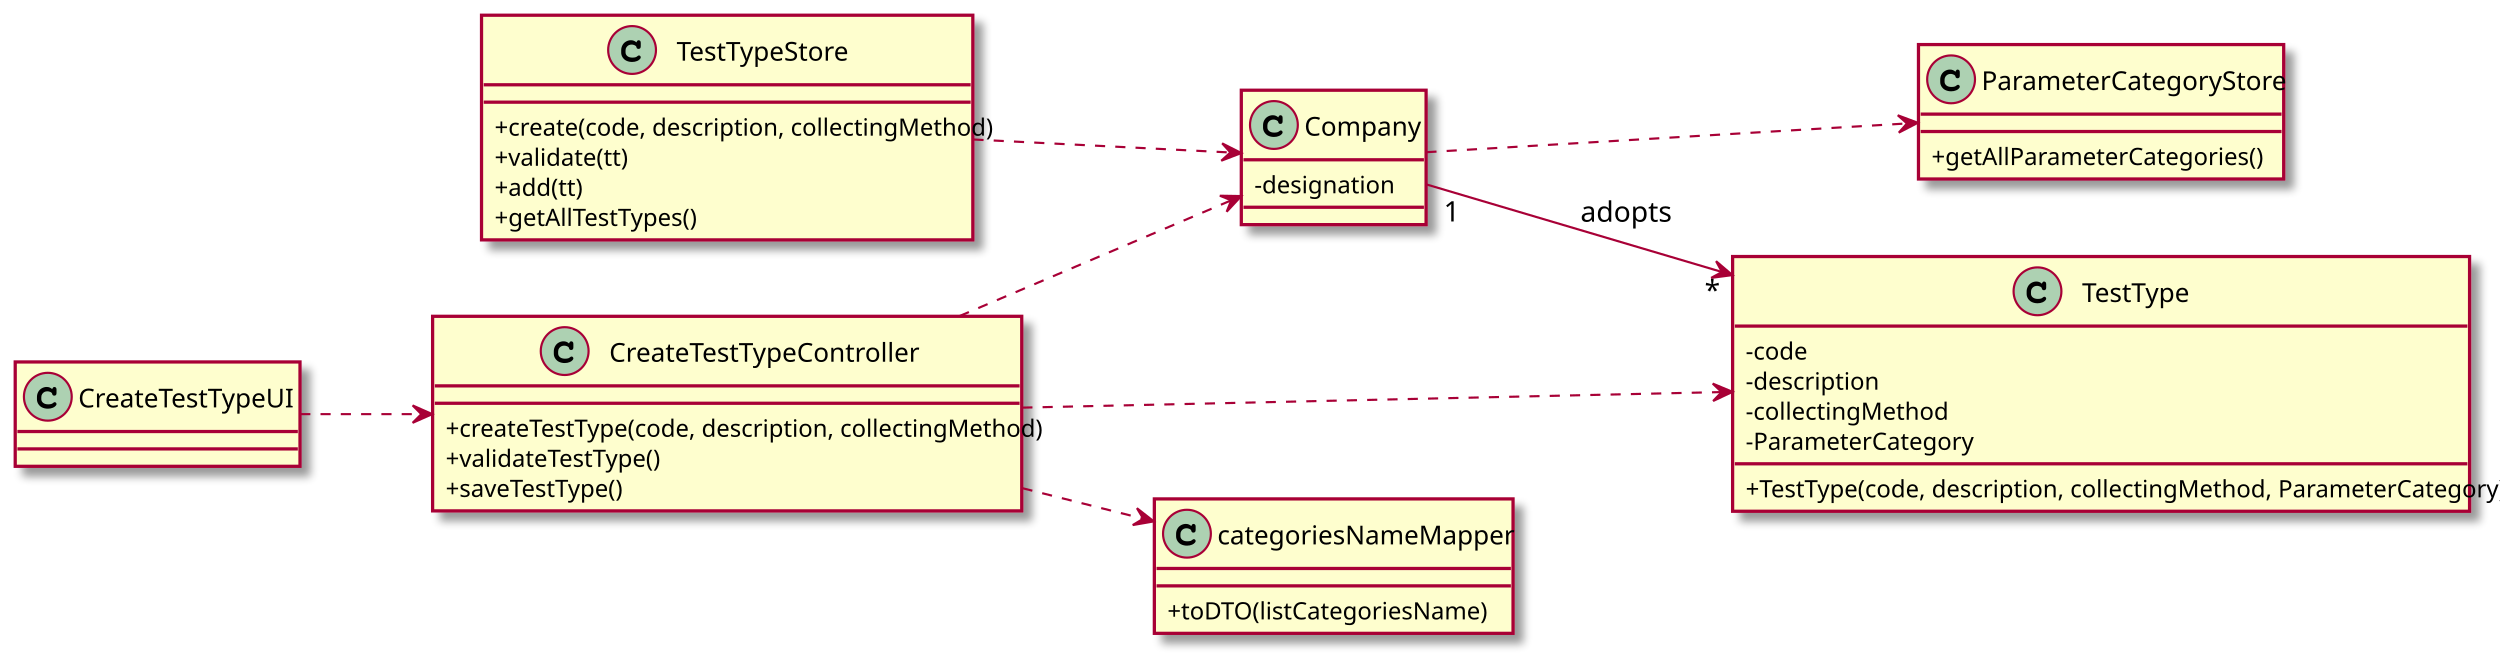
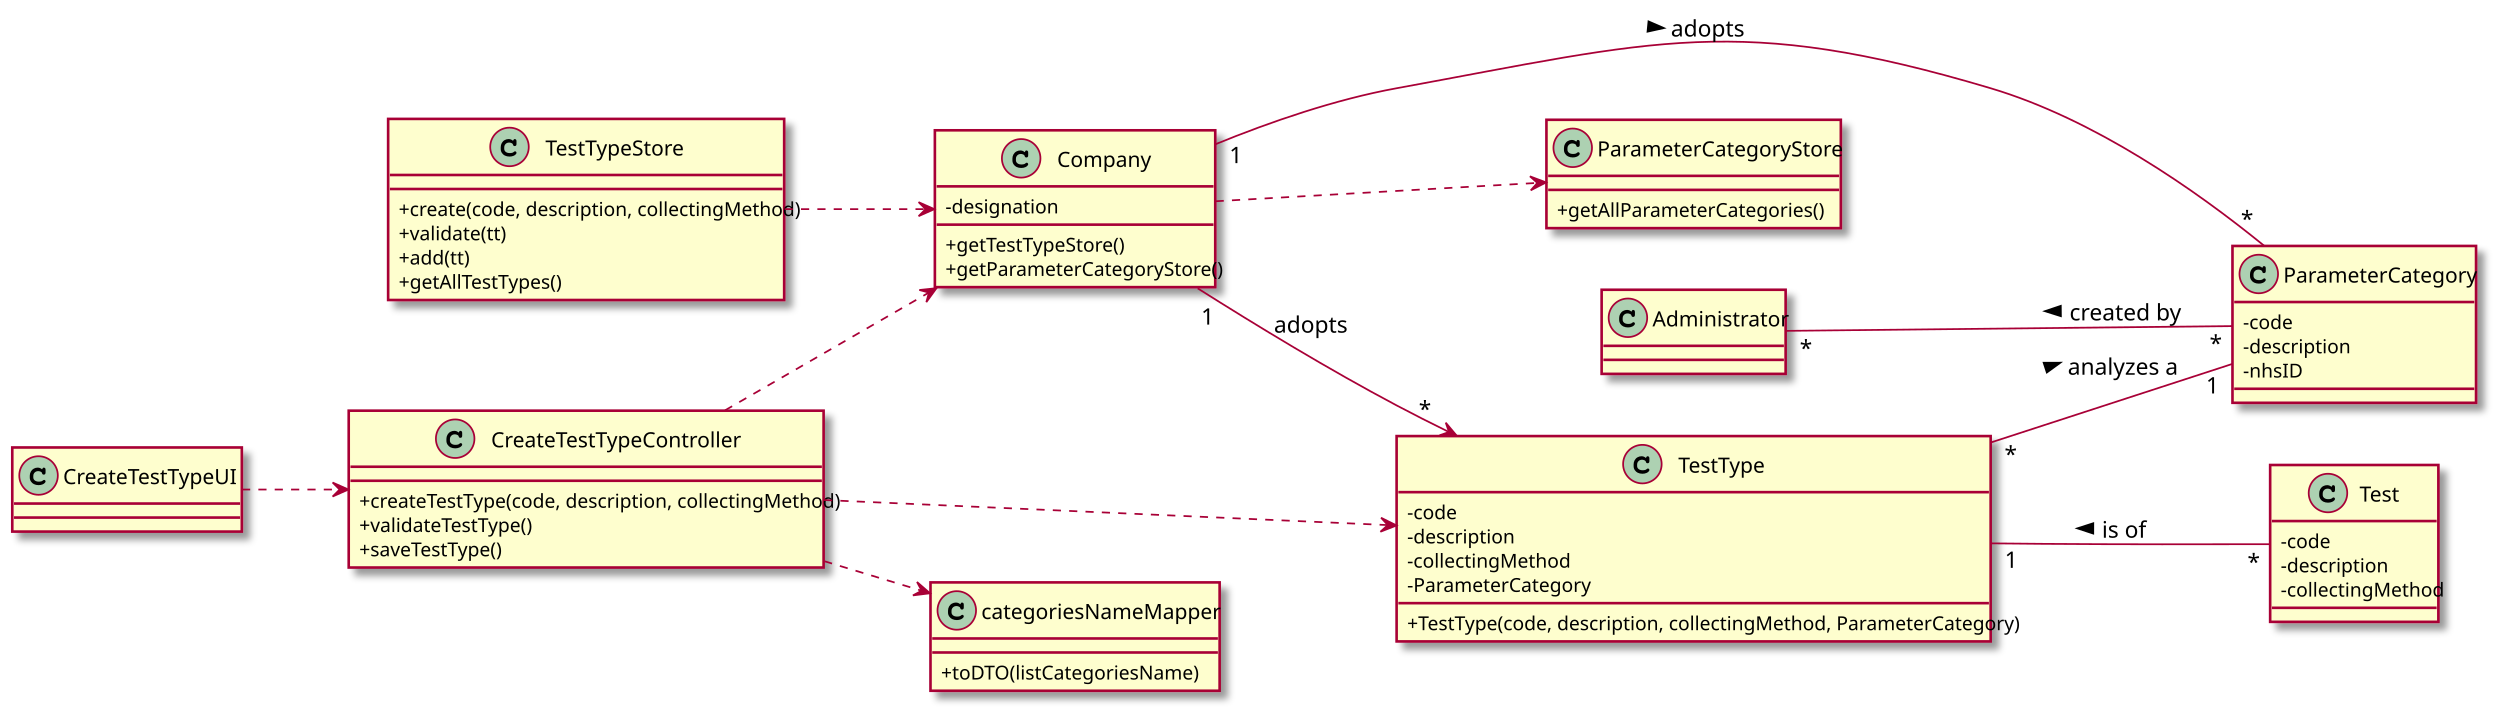
- <svg xmlns="http://www.w3.org/2000/svg" contentScriptType="application/ecmascript" contentStyleType="text/css" height="457.5px" preserveAspectRatio="none" style="width:1725px;height:457px;" version="1.1" viewBox="0 0 1725 457" width="1725px" zoomAndPan="magnify">
+ <svg xmlns="http://www.w3.org/2000/svg" contentScriptType="application/ecmascript" contentStyleType="text/css" height="612px" preserveAspectRatio="none" style="width:2140px;height:612px;" version="1.1" viewBox="0 0 2140 612" width="2140.5px" zoomAndPan="magnify">
  <defs>
-     <filter height="300%" id="f78qx5neanmmz" width="300%" x="-1" y="-1">
+     <filter height="300%" id="fejr4y3x5zgeb" width="300%" x="-1" y="-1">
      <feGaussianBlur result="blurOut" stdDeviation="3.0" />
      <feColorMatrix in="blurOut" result="blurOut2" type="matrix" values="0 0 0 0 0 0 0 0 0 0 0 0 0 0 0 0 0 0 .4 0" />
      <feOffset dx="6.0" dy="6.0" in="blurOut2" result="blurOut3" />
      <feBlend in="SourceGraphic" in2="blurOut3" mode="normal" />
    </filter>
  </defs>
  <g>
-     <rect codeLine="4" fill="#FEFECE" filter="url(#f78qx5neanmmz)" height="92.754" id="C" style="stroke:#A80036;stroke-width:2.25;" width="127.5" x="856.5" y="62.25" />
-     <ellipse cx="879" cy="86.25" fill="#ADD1B2" rx="16.5" ry="16.5" style="stroke:#A80036;stroke-width:1.5;" />
-     <path d="M882,81 Q882.305,80.25 882.656,79.875 Q883.008,79.5 883.406,79.5 Q884.109,79.5 884.555,79.922 Q885,80.344 885,81.328 L885,83.672 Q885,84.656 884.578,85.078 Q884.156,85.5 883.5,85.5 Q882.914,85.5 882.539,85.242 Q882.164,84.984 882,84.305 Q881.93,83.836 881.672,83.578 Q881.203,83.086 880.359,82.805 Q879.516,82.5 878.672,82.5 Q877.617,82.5 876.727,82.922 Q875.859,83.344 875.18,84.281 Q874.5,85.219 874.5,86.508 L874.5,87.891 Q874.5,89.438 875.766,90.469 Q877.031,91.5 879.281,91.5 Q880.617,91.5 881.555,91.195 Q882.094,91.031 882.703,90.492 Q883.102,90.188 883.312,90.094 Q883.523,90 883.781,90 Q884.273,90 884.625,90.398 Q885,90.773 885,91.312 Q885,91.828 884.484,92.438 Q883.734,93.328 882.539,93.82 Q880.969,94.5 879.047,94.5 Q876.797,94.5 874.992,93.609 Q873.539,92.906 872.508,91.383 Q871.5,89.859 871.5,88.055 L871.5,86.414 Q871.5,84.539 872.391,82.898 Q873.305,81.258 874.875,80.391 Q876.469,79.5 878.25,79.5 Q879.328,79.5 880.266,79.875 Q881.203,80.25 882,81 Z " fill="#000000" />
-     <text fill="#000000" font-family="sans-serif" font-size="18" lengthAdjust="spacing" textLength="79.5" x="900" y="93.615">Company</text>
-     <line style="stroke:#A80036;stroke-width:2.25;" x1="858" x2="982.5" y1="110.25" y2="110.25" />
-     <text fill="#000000" font-family="sans-serif" font-size="16.5" lengthAdjust="spacing" textLength="88.5" x="865.5" y="133.378">-designation</text>
-     <line style="stroke:#A80036;stroke-width:2.25;" x1="858" x2="982.5" y1="143.004" y2="143.004" />
-     <rect codeLine="8" fill="#FEFECE" filter="url(#f78qx5neanmmz)" height="92.754" id="cNM" style="stroke:#A80036;stroke-width:2.25;" width="247.5" x="796.5" y="344.25" />
-     <ellipse cx="819" cy="368.25" fill="#ADD1B2" rx="16.5" ry="16.5" style="stroke:#A80036;stroke-width:1.5;" />
-     <path d="M822,363 Q822.305,362.25 822.656,361.875 Q823.008,361.5 823.406,361.5 Q824.109,361.5 824.555,361.922 Q825,362.344 825,363.328 L825,365.672 Q825,366.656 824.578,367.078 Q824.156,367.5 823.5,367.5 Q822.914,367.5 822.539,367.242 Q822.164,366.984 822,366.305 Q821.93,365.836 821.672,365.578 Q821.203,365.086 820.359,364.805 Q819.516,364.5 818.672,364.5 Q817.617,364.5 816.727,364.922 Q815.859,365.344 815.18,366.281 Q814.5,367.219 814.5,368.508 L814.5,369.891 Q814.5,371.438 815.766,372.469 Q817.031,373.5 819.281,373.5 Q820.617,373.5 821.555,373.195 Q822.094,373.031 822.703,372.492 Q823.102,372.188 823.312,372.094 Q823.523,372 823.781,372 Q824.273,372 824.625,372.398 Q825,372.773 825,373.312 Q825,373.828 824.484,374.438 Q823.734,375.328 822.539,375.82 Q820.969,376.5 819.047,376.5 Q816.797,376.5 814.992,375.609 Q813.539,374.906 812.508,373.383 Q811.5,371.859 811.5,370.055 L811.5,368.414 Q811.5,366.539 812.391,364.898 Q813.305,363.258 814.875,362.391 Q816.469,361.5 818.25,361.5 Q819.328,361.5 820.266,361.875 Q821.203,362.25 822,363 Z " fill="#000000" />
-     <text fill="#000000" font-family="sans-serif" font-size="18" lengthAdjust="spacing" textLength="199.5" x="840" y="375.615">categoriesNameMapper</text>
-     <line style="stroke:#A80036;stroke-width:2.25;" x1="798" x2="1042.5" y1="392.25" y2="392.25" />
-     <line style="stroke:#A80036;stroke-width:2.25;" x1="798" x2="1042.5" y1="404.25" y2="404.25" />
-     <text fill="#000000" font-family="sans-serif" font-size="16.5" lengthAdjust="spacing" textLength="204" x="805.5" y="427.378">+toDTO(listCategoriesName)</text>
-     <rect codeLine="12" fill="#FEFECE" filter="url(#f78qx5neanmmz)" height="155.016" id="TTS" style="stroke:#A80036;stroke-width:2.25;" width="339" x="332.25" y="10.5" />
-     <ellipse cx="436.125" cy="34.5" fill="#ADD1B2" rx="16.5" ry="16.5" style="stroke:#A80036;stroke-width:1.5;" />
-     <path d="M439.125,29.25 Q439.43,28.5 439.781,28.125 Q440.133,27.75 440.531,27.75 Q441.234,27.75 441.68,28.172 Q442.125,28.594 442.125,29.578 L442.125,31.922 Q442.125,32.906 441.703,33.328 Q441.281,33.75 440.625,33.75 Q440.039,33.75 439.664,33.492 Q439.289,33.234 439.125,32.555 Q439.055,32.086 438.797,31.828 Q438.328,31.336 437.484,31.055 Q436.641,30.75 435.797,30.75 Q434.742,30.75 433.852,31.172 Q432.984,31.594 432.305,32.531 Q431.625,33.469 431.625,34.758 L431.625,36.141 Q431.625,37.688 432.891,38.719 Q434.156,39.75 436.406,39.75 Q437.742,39.75 438.68,39.445 Q439.219,39.281 439.828,38.742 Q440.227,38.438 440.438,38.344 Q440.648,38.25 440.906,38.25 Q441.398,38.25 441.75,38.648 Q442.125,39.023 442.125,39.562 Q442.125,40.078 441.609,40.688 Q440.859,41.578 439.664,42.07 Q438.094,42.75 436.172,42.75 Q433.922,42.75 432.117,41.859 Q430.664,41.156 429.633,39.633 Q428.625,38.109 428.625,36.305 L428.625,34.664 Q428.625,32.789 429.516,31.148 Q430.43,29.508 432,28.641 Q433.594,27.75 435.375,27.75 Q436.453,27.75 437.391,28.125 Q438.328,28.5 439.125,29.25 Z " fill="#000000" />
-     <text fill="#000000" font-family="sans-serif" font-size="18" lengthAdjust="spacing" textLength="118.5" x="466.875" y="41.865">TestTypeStore</text>
-     <line style="stroke:#A80036;stroke-width:2.25;" x1="333.75" x2="669.75" y1="58.5" y2="58.5" />
-     <line style="stroke:#A80036;stroke-width:2.25;" x1="333.75" x2="669.75" y1="70.5" y2="70.5" />
-     <text fill="#000000" font-family="sans-serif" font-size="16.5" lengthAdjust="spacing" textLength="321" x="341.25" y="93.628">+create(code, description, collectingMethod)</text>
-     <text fill="#000000" font-family="sans-serif" font-size="16.5" lengthAdjust="spacing" textLength="85.5" x="341.25" y="114.382">+validate(tt)</text>
-     <text fill="#000000" font-family="sans-serif" font-size="16.5" lengthAdjust="spacing" textLength="57" x="341.25" y="135.136">+add(tt)</text>
-     <text fill="#000000" font-family="sans-serif" font-size="16.5" lengthAdjust="spacing" textLength="138" x="341.25" y="155.89">+getAllTestTypes()</text>
-     <rect codeLine="19" fill="#FEFECE" filter="url(#f78qx5neanmmz)" height="92.754" id="PCS" style="stroke:#A80036;stroke-width:2.25;" width="252" x="1323.75" y="30.75" />
-     <ellipse cx="1346.25" cy="54.75" fill="#ADD1B2" rx="16.5" ry="16.5" style="stroke:#A80036;stroke-width:1.5;" />
-     <path d="M1349.25,49.5 Q1349.555,48.75 1349.906,48.375 Q1350.258,48 1350.656,48 Q1351.359,48 1351.805,48.422 Q1352.25,48.844 1352.25,49.828 L1352.25,52.172 Q1352.25,53.156 1351.828,53.578 Q1351.406,54 1350.75,54 Q1350.164,54 1349.789,53.742 Q1349.414,53.484 1349.25,52.805 Q1349.18,52.336 1348.922,52.078 Q1348.453,51.586 1347.609,51.305 Q1346.766,51 1345.922,51 Q1344.867,51 1343.977,51.422 Q1343.109,51.844 1342.43,52.781 Q1341.75,53.719 1341.75,55.008 L1341.75,56.391 Q1341.75,57.938 1343.016,58.969 Q1344.281,60 1346.531,60 Q1347.867,60 1348.805,59.695 Q1349.344,59.531 1349.953,58.992 Q1350.352,58.688 1350.562,58.594 Q1350.773,58.5 1351.031,58.5 Q1351.523,58.5 1351.875,58.898 Q1352.25,59.273 1352.25,59.812 Q1352.25,60.328 1351.734,60.938 Q1350.984,61.828 1349.789,62.32 Q1348.219,63 1346.297,63 Q1344.047,63 1342.242,62.109 Q1340.789,61.406 1339.758,59.883 Q1338.75,58.359 1338.75,56.555 L1338.75,54.914 Q1338.75,53.039 1339.641,51.398 Q1340.555,49.758 1342.125,48.891 Q1343.719,48 1345.5,48 Q1346.578,48 1347.516,48.375 Q1348.453,48.75 1349.25,49.5 Z " fill="#000000" />
-     <text fill="#000000" font-family="sans-serif" font-size="18" lengthAdjust="spacing" textLength="204" x="1367.25" y="62.115">ParameterCategoryStore</text>
-     <line style="stroke:#A80036;stroke-width:2.25;" x1="1325.25" x2="1574.25" y1="78.75" y2="78.75" />
-     <line style="stroke:#A80036;stroke-width:2.25;" x1="1325.25" x2="1574.25" y1="90.75" y2="90.75" />
-     <text fill="#000000" font-family="sans-serif" font-size="16.5" lengthAdjust="spacing" textLength="213" x="1332.75" y="113.878">+getAllParameterCategories()</text>
-     <rect codeLine="38" fill="#FEFECE" filter="url(#f78qx5neanmmz)" height="175.769" id="TT" style="stroke:#A80036;stroke-width:2.25;" width="508.5" x="1195.5" y="177" />
-     <ellipse cx="1405.875" cy="201" fill="#ADD1B2" rx="16.5" ry="16.5" style="stroke:#A80036;stroke-width:1.5;" />
-     <path d="M1408.875,195.75 Q1409.18,195 1409.531,194.625 Q1409.883,194.25 1410.281,194.25 Q1410.984,194.25 1411.43,194.672 Q1411.875,195.094 1411.875,196.078 L1411.875,198.422 Q1411.875,199.406 1411.453,199.828 Q1411.031,200.25 1410.375,200.25 Q1409.789,200.25 1409.414,199.992 Q1409.039,199.734 1408.875,199.055 Q1408.805,198.586 1408.547,198.328 Q1408.078,197.836 1407.234,197.555 Q1406.391,197.25 1405.547,197.25 Q1404.492,197.25 1403.602,197.672 Q1402.734,198.094 1402.055,199.031 Q1401.375,199.969 1401.375,201.258 L1401.375,202.641 Q1401.375,204.188 1402.641,205.219 Q1403.906,206.25 1406.156,206.25 Q1407.492,206.25 1408.43,205.945 Q1408.969,205.781 1409.578,205.242 Q1409.977,204.938 1410.188,204.844 Q1410.398,204.75 1410.656,204.75 Q1411.148,204.75 1411.5,205.148 Q1411.875,205.523 1411.875,206.062 Q1411.875,206.578 1411.359,207.188 Q1410.609,208.078 1409.414,208.57 Q1407.844,209.25 1405.922,209.25 Q1403.672,209.25 1401.867,208.359 Q1400.414,207.656 1399.383,206.133 Q1398.375,204.609 1398.375,202.805 L1398.375,201.164 Q1398.375,199.289 1399.266,197.648 Q1400.18,196.008 1401.75,195.141 Q1403.344,194.25 1405.125,194.25 Q1406.203,194.25 1407.141,194.625 Q1408.078,195 1408.875,195.75 Z " fill="#000000" />
-     <text fill="#000000" font-family="sans-serif" font-size="18" lengthAdjust="spacing" textLength="75" x="1436.625" y="208.365">TestType</text>
-     <line style="stroke:#A80036;stroke-width:2.25;" x1="1197" x2="1702.5" y1="225" y2="225" />
-     <text fill="#000000" font-family="sans-serif" font-size="16.5" lengthAdjust="spacing" textLength="42" x="1204.5" y="248.128">-code</text>
-     <text fill="#000000" font-family="sans-serif" font-size="16.5" lengthAdjust="spacing" textLength="85.5" x="1204.5" y="268.882">-description</text>
-     <text fill="#000000" font-family="sans-serif" font-size="16.5" lengthAdjust="spacing" textLength="126" x="1204.5" y="289.636">-collectingMethod</text>
-     <text fill="#000000" font-family="sans-serif" font-size="16.5" lengthAdjust="spacing" textLength="145.5" x="1204.5" y="310.39">-ParameterCategory</text>
-     <line style="stroke:#A80036;stroke-width:2.25;" x1="1197" x2="1702.5" y1="320.016" y2="320.016" />
-     <text fill="#000000" font-family="sans-serif" font-size="16.5" lengthAdjust="spacing" textLength="490.5" x="1204.5" y="343.144">+TestType(code, description, collectingMethod, ParameterCategory)</text>
-     <rect codeLine="39" fill="#FEFECE" filter="url(#f78qx5neanmmz)" height="134.262" id="CTTC" style="stroke:#A80036;stroke-width:2.25;" width="406.5" x="298.5" y="218.25" />
-     <ellipse cx="389.625" cy="242.25" fill="#ADD1B2" rx="16.5" ry="16.5" style="stroke:#A80036;stroke-width:1.5;" />
-     <path d="M392.625,237 Q392.93,236.25 393.281,235.875 Q393.633,235.5 394.031,235.5 Q394.734,235.5 395.18,235.922 Q395.625,236.344 395.625,237.328 L395.625,239.672 Q395.625,240.656 395.203,241.078 Q394.781,241.5 394.125,241.5 Q393.539,241.5 393.164,241.242 Q392.789,240.984 392.625,240.305 Q392.555,239.836 392.297,239.578 Q391.828,239.086 390.984,238.805 Q390.141,238.5 389.297,238.5 Q388.242,238.5 387.352,238.922 Q386.484,239.344 385.805,240.281 Q385.125,241.219 385.125,242.508 L385.125,243.891 Q385.125,245.438 386.391,246.469 Q387.656,247.5 389.906,247.5 Q391.242,247.5 392.18,247.195 Q392.719,247.031 393.328,246.492 Q393.727,246.188 393.938,246.094 Q394.148,246 394.406,246 Q394.898,246 395.25,246.398 Q395.625,246.773 395.625,247.312 Q395.625,247.828 395.109,248.438 Q394.359,249.328 393.164,249.82 Q391.594,250.5 389.672,250.5 Q387.422,250.5 385.617,249.609 Q384.164,248.906 383.133,247.383 Q382.125,245.859 382.125,244.055 L382.125,242.414 Q382.125,240.539 383.016,238.898 Q383.93,237.258 385.5,236.391 Q387.094,235.5 388.875,235.5 Q389.953,235.5 390.891,235.875 Q391.828,236.25 392.625,237 Z " fill="#000000" />
-     <text fill="#000000" font-family="sans-serif" font-size="18" lengthAdjust="spacing" textLength="211.5" x="420.375" y="249.615">CreateTestTypeController</text>
-     <line style="stroke:#A80036;stroke-width:2.25;" x1="300" x2="703.5" y1="266.25" y2="266.25" />
-     <line style="stroke:#A80036;stroke-width:2.25;" x1="300" x2="703.5" y1="278.25" y2="278.25" />
-     <text fill="#000000" font-family="sans-serif" font-size="16.5" lengthAdjust="spacing" textLength="388.5" x="307.5" y="301.378">+createTestType(code, description, collectingMethod)</text>
-     <text fill="#000000" font-family="sans-serif" font-size="16.5" lengthAdjust="spacing" textLength="144" x="307.5" y="322.132">+validateTestType()</text>
-     <text fill="#000000" font-family="sans-serif" font-size="16.5" lengthAdjust="spacing" textLength="124.5" x="307.5" y="342.886">+saveTestType()</text>
-     <rect codeLine="37" fill="#FEFECE" filter="url(#f78qx5neanmmz)" height="72" id="CTTUI" style="stroke:#A80036;stroke-width:2.25;" width="196.5" x="10.5" y="249.75" />
-     <ellipse cx="33" cy="273.75" fill="#ADD1B2" rx="16.5" ry="16.5" style="stroke:#A80036;stroke-width:1.5;" />
-     <path d="M36,268.5 Q36.305,267.75 36.656,267.375 Q37.008,267 37.406,267 Q38.109,267 38.555,267.422 Q39,267.844 39,268.828 L39,271.172 Q39,272.156 38.578,272.578 Q38.156,273 37.5,273 Q36.914,273 36.539,272.742 Q36.164,272.484 36,271.805 Q35.93,271.336 35.672,271.078 Q35.203,270.586 34.359,270.305 Q33.516,270 32.672,270 Q31.617,270 30.727,270.422 Q29.859,270.844 29.18,271.781 Q28.5,272.719 28.5,274.008 L28.5,275.391 Q28.5,276.938 29.766,277.969 Q31.031,279 33.281,279 Q34.617,279 35.555,278.695 Q36.094,278.531 36.703,277.992 Q37.102,277.688 37.312,277.594 Q37.523,277.5 37.781,277.5 Q38.273,277.5 38.625,277.898 Q39,278.273 39,278.812 Q39,279.328 38.484,279.938 Q37.734,280.828 36.539,281.32 Q34.969,282 33.047,282 Q30.797,282 28.992,281.109 Q27.539,280.406 26.508,278.883 Q25.5,277.359 25.5,275.555 L25.5,273.914 Q25.5,272.039 26.391,270.398 Q27.305,268.758 28.875,267.891 Q30.469,267 32.25,267 Q33.328,267 34.266,267.375 Q35.203,267.75 36,268.5 Z " fill="#000000" />
-     <text fill="#000000" font-family="sans-serif" font-size="18" lengthAdjust="spacing" textLength="148.5" x="54" y="281.115">CreateTestTypeUI</text>
-     <line style="stroke:#A80036;stroke-width:2.25;" x1="12" x2="205.5" y1="297.75" y2="297.75" />
-     <line style="stroke:#A80036;stroke-width:2.25;" x1="12" x2="205.5" y1="309.75" y2="309.75" />
-     <path codeLine="41" d="M207.15,285.75 C232.62,285.75 261.105,285.75 290.04,285.75 " fill="none" id="CTTUI-to-CTTC" style="stroke:#A80036;stroke-width:1.5;stroke-dasharray:7.0,7.0;" />
-     <polygon fill="#A80036" points="298.215,285.75,284.715,279.75,290.715,285.75,284.715,291.75,298.215,285.75" style="stroke:#A80036;stroke-width:1.5;" />
-     <path codeLine="43" d="M984.21,105.015 C1065.48,100.155 1209.6,91.53 1315.725,85.185 " fill="none" id="C-to-PCS" style="stroke:#A80036;stroke-width:1.5;stroke-dasharray:7.0,7.0;" />
-     <polygon fill="#A80036" points="1323.3,84.72,1309.464,79.542,1315.813,85.171,1310.185,91.52,1323.3,84.72" style="stroke:#A80036;stroke-width:1.5;" />
-     <path codeLine="45" d="M671.655,96.255 C733.575,99.39 800.34,102.765 848.835,105.21 " fill="none" id="TTS-to-C" style="stroke:#A80036;stroke-width:1.5;stroke-dasharray:7.0,7.0;" />
-     <polygon fill="#A80036" points="856.47,105.6,843.296,98.915,848.98,105.215,842.68,110.899,856.47,105.6" style="stroke:#A80036;stroke-width:1.5;" />
-     <path codeLine="47" d="M705.39,281.265 C846.3,278.13 1035.525,273.915 1187.73,270.54 " fill="none" id="CTTC-to-TT" style="stroke:#A80036;stroke-width:1.5;stroke-dasharray:7.0,7.0;" />
-     <polygon fill="#A80036" points="1195.41,270.375,1181.776,264.685,1187.912,270.546,1182.051,276.682,1195.41,270.375" style="stroke:#A80036;stroke-width:1.5;" />
-     <path codeLine="48" d="M662.115,218.07 C726.75,190.545 798.075,160.155 849.09,138.42 " fill="none" id="CTTC-to-C" style="stroke:#A80036;stroke-width:1.5;stroke-dasharray:7.0,7.0;" />
-     <polygon fill="#A80036" points="856.47,135.285,841.699,135.049,849.569,138.221,846.397,146.091,856.47,135.285" style="stroke:#A80036;stroke-width:1.5;" />
-     <path codeLine="49" d="M705.525,336.87 C733.815,344.01 762.255,351.195 788.715,357.885 " fill="none" id="CTTC-to-cNM" style="stroke:#A80036;stroke-width:1.5;stroke-dasharray:7.0,7.0;" />
-     <polygon fill="#A80036" points="796.125,359.76,784.49,350.657,788.85,357.936,781.571,362.296,796.125,359.76" style="stroke:#A80036;stroke-width:1.5;" />
-     <path codeLine="51" d="M984.21,127.26 C1035.54,142.47 1111.935,165.105 1188,187.635 " fill="none" id="C-to-TT" style="stroke:#A80036;stroke-width:1.5;" />
-     <polygon fill="#A80036" points="1195.35,189.81,1184.104,180.23,1188.158,187.685,1180.703,191.738,1195.35,189.81" style="stroke:#A80036;stroke-width:1.5;" />
-     <text fill="#000000" font-family="sans-serif" font-size="19.5" lengthAdjust="spacing" textLength="58.5" x="1090.5" y="152.993">adopts</text>
-     <text fill="#000000" font-family="sans-serif" font-size="19.5" lengthAdjust="spacing" textLength="10.5" x="996.106" y="152.813">1</text>
-     <text fill="#000000" font-family="sans-serif" font-size="19.5" lengthAdjust="spacing" textLength="7.5" x="1176.153" y="207.207">*</text>
+     <rect codeLine="4" fill="#FEFECE" filter="url(#fejr4y3x5zgeb)" height="134.262" id="C" style="stroke:#A80036;stroke-width:2.25;" width="240" x="800.25" y="111.535" />
+     <ellipse cx="874.125" cy="135.535" fill="#ADD1B2" rx="16.5" ry="16.5" style="stroke:#A80036;stroke-width:1.5;" />
+     <path d="M877.125,130.285 Q877.43,129.535 877.781,129.16 Q878.133,128.785 878.531,128.785 Q879.234,128.785 879.68,129.207 Q880.125,129.628 880.125,130.613 L880.125,132.957 Q880.125,133.941 879.703,134.363 Q879.281,134.785 878.625,134.785 Q878.039,134.785 877.664,134.527 Q877.289,134.269 877.125,133.589 Q877.055,133.121 876.797,132.863 Q876.328,132.371 875.484,132.089 Q874.641,131.785 873.797,131.785 Q872.742,131.785 871.852,132.207 Q870.984,132.628 870.305,133.566 Q869.625,134.503 869.625,135.792 L869.625,137.175 Q869.625,138.722 870.891,139.753 Q872.156,140.785 874.406,140.785 Q875.742,140.785 876.68,140.48 Q877.219,140.316 877.828,139.777 Q878.227,139.472 878.438,139.378 Q878.648,139.285 878.906,139.285 Q879.398,139.285 879.75,139.683 Q880.125,140.058 880.125,140.597 Q880.125,141.113 879.609,141.722 Q878.859,142.613 877.664,143.105 Q876.094,143.785 874.172,143.785 Q871.922,143.785 870.117,142.894 Q868.664,142.191 867.633,140.667 Q866.625,139.144 866.625,137.339 L866.625,135.699 Q866.625,133.824 867.516,132.183 Q868.43,130.542 870,129.675 Q871.594,128.785 873.375,128.785 Q874.453,128.785 875.391,129.16 Q876.328,129.535 877.125,130.285 Z " fill="#000000" />
+     <text fill="#000000" font-family="sans-serif" font-size="18" lengthAdjust="spacing" textLength="79.5" x="904.875" y="142.9">Company</text>
+     <line style="stroke:#A80036;stroke-width:2.25;" x1="801.75" x2="1038.75" y1="159.535" y2="159.535" />
+     <text fill="#000000" font-family="sans-serif" font-size="16.5" lengthAdjust="spacing" textLength="88.5" x="809.25" y="182.663">-designation</text>
+     <line style="stroke:#A80036;stroke-width:2.25;" x1="801.75" x2="1038.75" y1="192.289" y2="192.289" />
+     <text fill="#000000" font-family="sans-serif" font-size="16.5" lengthAdjust="spacing" textLength="150" x="809.25" y="215.417">+getTestTypeStore()</text>
+     <text fill="#000000" font-family="sans-serif" font-size="16.5" lengthAdjust="spacing" textLength="222" x="809.25" y="236.171">+getParameterCategoryStore()</text>
+     <rect codeLine="10" fill="#FEFECE" filter="url(#fejr4y3x5zgeb)" height="92.754" id="cNM" style="stroke:#A80036;stroke-width:2.25;" width="247.5" x="796.5" y="498.535" />
+     <ellipse cx="819" cy="522.535" fill="#ADD1B2" rx="16.5" ry="16.5" style="stroke:#A80036;stroke-width:1.5;" />
+     <path d="M822,517.285 Q822.305,516.535 822.656,516.16 Q823.008,515.785 823.406,515.785 Q824.109,515.785 824.555,516.207 Q825,516.628 825,517.613 L825,519.957 Q825,520.941 824.578,521.363 Q824.156,521.785 823.5,521.785 Q822.914,521.785 822.539,521.527 Q822.164,521.269 822,520.589 Q821.93,520.121 821.672,519.863 Q821.203,519.371 820.359,519.089 Q819.516,518.785 818.672,518.785 Q817.617,518.785 816.727,519.207 Q815.859,519.628 815.18,520.566 Q814.5,521.503 814.5,522.793 L814.5,524.175 Q814.5,525.722 815.766,526.753 Q817.031,527.785 819.281,527.785 Q820.617,527.785 821.555,527.48 Q822.094,527.316 822.703,526.777 Q823.102,526.472 823.312,526.378 Q823.523,526.285 823.781,526.285 Q824.273,526.285 824.625,526.683 Q825,527.058 825,527.597 Q825,528.113 824.484,528.722 Q823.734,529.613 822.539,530.105 Q820.969,530.785 819.047,530.785 Q816.797,530.785 814.992,529.894 Q813.539,529.191 812.508,527.668 Q811.5,526.144 811.5,524.339 L811.5,522.699 Q811.5,520.824 812.391,519.183 Q813.305,517.543 814.875,516.675 Q816.469,515.785 818.25,515.785 Q819.328,515.785 820.266,516.16 Q821.203,516.535 822,517.285 Z " fill="#000000" />
+     <text fill="#000000" font-family="sans-serif" font-size="18" lengthAdjust="spacing" textLength="199.5" x="840" y="529.9">categoriesNameMapper</text>
+     <line style="stroke:#A80036;stroke-width:2.25;" x1="798" x2="1042.5" y1="546.535" y2="546.535" />
+     <line style="stroke:#A80036;stroke-width:2.25;" x1="798" x2="1042.5" y1="558.535" y2="558.535" />
+     <text fill="#000000" font-family="sans-serif" font-size="16.5" lengthAdjust="spacing" textLength="204" x="805.5" y="581.663">+toDTO(listCategoriesName)</text>
+     <rect codeLine="14" fill="#FEFECE" filter="url(#fejr4y3x5zgeb)" height="155.016" id="TTS" style="stroke:#A80036;stroke-width:2.25;" width="339" x="332.25" y="101.785" />
+     <ellipse cx="436.125" cy="125.785" fill="#ADD1B2" rx="16.5" ry="16.5" style="stroke:#A80036;stroke-width:1.5;" />
+     <path d="M439.125,120.535 Q439.43,119.785 439.781,119.41 Q440.133,119.035 440.531,119.035 Q441.234,119.035 441.68,119.457 Q442.125,119.878 442.125,120.863 L442.125,123.207 Q442.125,124.191 441.703,124.613 Q441.281,125.035 440.625,125.035 Q440.039,125.035 439.664,124.777 Q439.289,124.519 439.125,123.839 Q439.055,123.371 438.797,123.113 Q438.328,122.621 437.484,122.339 Q436.641,122.035 435.797,122.035 Q434.742,122.035 433.852,122.457 Q432.984,122.878 432.305,123.816 Q431.625,124.753 431.625,126.043 L431.625,127.425 Q431.625,128.972 432.891,130.003 Q434.156,131.035 436.406,131.035 Q437.742,131.035 438.68,130.73 Q439.219,130.566 439.828,130.027 Q440.227,129.722 440.438,129.628 Q440.648,129.535 440.906,129.535 Q441.398,129.535 441.75,129.933 Q442.125,130.308 442.125,130.847 Q442.125,131.363 441.609,131.972 Q440.859,132.863 439.664,133.355 Q438.094,134.035 436.172,134.035 Q433.922,134.035 432.117,133.144 Q430.664,132.441 429.633,130.917 Q428.625,129.394 428.625,127.589 L428.625,125.949 Q428.625,124.074 429.516,122.433 Q430.43,120.793 432,119.925 Q433.594,119.035 435.375,119.035 Q436.453,119.035 437.391,119.41 Q438.328,119.785 439.125,120.535 Z " fill="#000000" />
+     <text fill="#000000" font-family="sans-serif" font-size="18" lengthAdjust="spacing" textLength="118.5" x="466.875" y="133.15">TestTypeStore</text>
+     <line style="stroke:#A80036;stroke-width:2.25;" x1="333.75" x2="669.75" y1="149.785" y2="149.785" />
+     <line style="stroke:#A80036;stroke-width:2.25;" x1="333.75" x2="669.75" y1="161.785" y2="161.785" />
+     <text fill="#000000" font-family="sans-serif" font-size="16.5" lengthAdjust="spacing" textLength="321" x="341.25" y="184.913">+create(code, description, collectingMethod)</text>
+     <text fill="#000000" font-family="sans-serif" font-size="16.5" lengthAdjust="spacing" textLength="85.5" x="341.25" y="205.667">+validate(tt)</text>
+     <text fill="#000000" font-family="sans-serif" font-size="16.5" lengthAdjust="spacing" textLength="57" x="341.25" y="226.421">+add(tt)</text>
+     <text fill="#000000" font-family="sans-serif" font-size="16.5" lengthAdjust="spacing" textLength="138" x="341.25" y="247.175">+getAllTestTypes()</text>
+     <rect codeLine="21" fill="#FEFECE" filter="url(#fejr4y3x5zgeb)" height="92.754" id="PCS" style="stroke:#A80036;stroke-width:2.25;" width="252" x="1323.75" y="102.535" />
+     <ellipse cx="1346.25" cy="126.535" fill="#ADD1B2" rx="16.5" ry="16.5" style="stroke:#A80036;stroke-width:1.5;" />
+     <path d="M1349.25,121.285 Q1349.555,120.535 1349.906,120.16 Q1350.258,119.785 1350.656,119.785 Q1351.359,119.785 1351.805,120.207 Q1352.25,120.628 1352.25,121.613 L1352.25,123.957 Q1352.25,124.941 1351.828,125.363 Q1351.406,125.785 1350.75,125.785 Q1350.164,125.785 1349.789,125.527 Q1349.414,125.269 1349.25,124.589 Q1349.18,124.121 1348.922,123.863 Q1348.453,123.371 1347.609,123.089 Q1346.766,122.785 1345.922,122.785 Q1344.867,122.785 1343.977,123.207 Q1343.109,123.628 1342.43,124.566 Q1341.75,125.503 1341.75,126.793 L1341.75,128.175 Q1341.75,129.722 1343.016,130.753 Q1344.281,131.785 1346.531,131.785 Q1347.867,131.785 1348.805,131.48 Q1349.344,131.316 1349.953,130.777 Q1350.352,130.472 1350.562,130.378 Q1350.773,130.285 1351.031,130.285 Q1351.523,130.285 1351.875,130.683 Q1352.25,131.058 1352.25,131.597 Q1352.25,132.113 1351.734,132.722 Q1350.984,133.613 1349.789,134.105 Q1348.219,134.785 1346.297,134.785 Q1344.047,134.785 1342.242,133.894 Q1340.789,133.191 1339.758,131.667 Q1338.75,130.144 1338.75,128.339 L1338.75,126.699 Q1338.75,124.824 1339.641,123.183 Q1340.555,121.543 1342.125,120.675 Q1343.719,119.785 1345.5,119.785 Q1346.578,119.785 1347.516,120.16 Q1348.453,120.535 1349.25,121.285 Z " fill="#000000" />
+     <text fill="#000000" font-family="sans-serif" font-size="18" lengthAdjust="spacing" textLength="204" x="1367.25" y="133.9">ParameterCategoryStore</text>
+     <line style="stroke:#A80036;stroke-width:2.25;" x1="1325.25" x2="1574.25" y1="150.535" y2="150.535" />
+     <line style="stroke:#A80036;stroke-width:2.25;" x1="1325.25" x2="1574.25" y1="162.535" y2="162.535" />
+     <text fill="#000000" font-family="sans-serif" font-size="16.5" lengthAdjust="spacing" textLength="213" x="1332.75" y="185.663">+getAllParameterCategories()</text>
+     <rect codeLine="52" fill="#FEFECE" filter="url(#fejr4y3x5zgeb)" height="175.769" id="TT" style="stroke:#A80036;stroke-width:2.25;" width="508.5" x="1195.5" y="373.285" />
+     <ellipse cx="1405.875" cy="397.285" fill="#ADD1B2" rx="16.5" ry="16.5" style="stroke:#A80036;stroke-width:1.5;" />
+     <path d="M1408.875,392.035 Q1409.18,391.285 1409.531,390.91 Q1409.883,390.535 1410.281,390.535 Q1410.984,390.535 1411.43,390.957 Q1411.875,391.378 1411.875,392.363 L1411.875,394.707 Q1411.875,395.691 1411.453,396.113 Q1411.031,396.535 1410.375,396.535 Q1409.789,396.535 1409.414,396.277 Q1409.039,396.019 1408.875,395.339 Q1408.805,394.871 1408.547,394.613 Q1408.078,394.121 1407.234,393.839 Q1406.391,393.535 1405.547,393.535 Q1404.492,393.535 1403.602,393.957 Q1402.734,394.378 1402.055,395.316 Q1401.375,396.253 1401.375,397.543 L1401.375,398.925 Q1401.375,400.472 1402.641,401.503 Q1403.906,402.535 1406.156,402.535 Q1407.492,402.535 1408.43,402.23 Q1408.969,402.066 1409.578,401.527 Q1409.977,401.222 1410.188,401.128 Q1410.398,401.035 1410.656,401.035 Q1411.148,401.035 1411.5,401.433 Q1411.875,401.808 1411.875,402.347 Q1411.875,402.863 1411.359,403.472 Q1410.609,404.363 1409.414,404.855 Q1407.844,405.535 1405.922,405.535 Q1403.672,405.535 1401.867,404.644 Q1400.414,403.941 1399.383,402.418 Q1398.375,400.894 1398.375,399.089 L1398.375,397.449 Q1398.375,395.574 1399.266,393.933 Q1400.18,392.293 1401.75,391.425 Q1403.344,390.535 1405.125,390.535 Q1406.203,390.535 1407.141,390.91 Q1408.078,391.285 1408.875,392.035 Z " fill="#000000" />
+     <text fill="#000000" font-family="sans-serif" font-size="18" lengthAdjust="spacing" textLength="75" x="1436.625" y="404.65">TestType</text>
+     <line style="stroke:#A80036;stroke-width:2.25;" x1="1197" x2="1702.5" y1="421.285" y2="421.285" />
+     <text fill="#000000" font-family="sans-serif" font-size="16.5" lengthAdjust="spacing" textLength="42" x="1204.5" y="444.413">-code</text>
+     <text fill="#000000" font-family="sans-serif" font-size="16.5" lengthAdjust="spacing" textLength="85.5" x="1204.5" y="465.167">-description</text>
+     <text fill="#000000" font-family="sans-serif" font-size="16.5" lengthAdjust="spacing" textLength="126" x="1204.5" y="485.921">-collectingMethod</text>
+     <text fill="#000000" font-family="sans-serif" font-size="16.5" lengthAdjust="spacing" textLength="145.5" x="1204.5" y="506.675">-ParameterCategory</text>
+     <line style="stroke:#A80036;stroke-width:2.25;" x1="1197" x2="1702.5" y1="516.3" y2="516.3" />
+     <text fill="#000000" font-family="sans-serif" font-size="16.5" lengthAdjust="spacing" textLength="490.5" x="1204.5" y="539.429">+TestType(code, description, collectingMethod, ParameterCategory)</text>
+     <rect codeLine="53" fill="#FEFECE" filter="url(#fejr4y3x5zgeb)" height="134.262" id="CTTC" style="stroke:#A80036;stroke-width:2.25;" width="406.5" x="298.5" y="351.535" />
+     <ellipse cx="389.625" cy="375.535" fill="#ADD1B2" rx="16.5" ry="16.5" style="stroke:#A80036;stroke-width:1.5;" />
+     <path d="M392.625,370.285 Q392.93,369.535 393.281,369.16 Q393.633,368.785 394.031,368.785 Q394.734,368.785 395.18,369.207 Q395.625,369.628 395.625,370.613 L395.625,372.957 Q395.625,373.941 395.203,374.363 Q394.781,374.785 394.125,374.785 Q393.539,374.785 393.164,374.527 Q392.789,374.269 392.625,373.589 Q392.555,373.121 392.297,372.863 Q391.828,372.371 390.984,372.089 Q390.141,371.785 389.297,371.785 Q388.242,371.785 387.352,372.207 Q386.484,372.628 385.805,373.566 Q385.125,374.503 385.125,375.793 L385.125,377.175 Q385.125,378.722 386.391,379.753 Q387.656,380.785 389.906,380.785 Q391.242,380.785 392.18,380.48 Q392.719,380.316 393.328,379.777 Q393.727,379.472 393.938,379.378 Q394.148,379.285 394.406,379.285 Q394.898,379.285 395.25,379.683 Q395.625,380.058 395.625,380.597 Q395.625,381.113 395.109,381.722 Q394.359,382.613 393.164,383.105 Q391.594,383.785 389.672,383.785 Q387.422,383.785 385.617,382.894 Q384.164,382.191 383.133,380.668 Q382.125,379.144 382.125,377.339 L382.125,375.699 Q382.125,373.824 383.016,372.183 Q383.93,370.543 385.5,369.675 Q387.094,368.785 388.875,368.785 Q389.953,368.785 390.891,369.16 Q391.828,369.535 392.625,370.285 Z " fill="#000000" />
+     <text fill="#000000" font-family="sans-serif" font-size="18" lengthAdjust="spacing" textLength="211.5" x="420.375" y="382.9">CreateTestTypeController</text>
+     <line style="stroke:#A80036;stroke-width:2.25;" x1="300" x2="703.5" y1="399.535" y2="399.535" />
+     <line style="stroke:#A80036;stroke-width:2.25;" x1="300" x2="703.5" y1="411.535" y2="411.535" />
+     <text fill="#000000" font-family="sans-serif" font-size="16.5" lengthAdjust="spacing" textLength="388.5" x="307.5" y="434.663">+createTestType(code, description, collectingMethod)</text>
+     <text fill="#000000" font-family="sans-serif" font-size="16.5" lengthAdjust="spacing" textLength="144" x="307.5" y="455.417">+validateTestType()</text>
+     <text fill="#000000" font-family="sans-serif" font-size="16.5" lengthAdjust="spacing" textLength="124.5" x="307.5" y="476.171">+saveTestType()</text>
+     <rect codeLine="39" fill="#FEFECE" filter="url(#fejr4y3x5zgeb)" height="134.262" id="T" style="stroke:#A80036;stroke-width:2.25;" width="144" x="1943.25" y="398.035" />
+     <ellipse cx="1992.75" cy="422.035" fill="#ADD1B2" rx="16.5" ry="16.5" style="stroke:#A80036;stroke-width:1.5;" />
+     <path d="M1995.75,416.785 Q1996.055,416.035 1996.406,415.66 Q1996.758,415.285 1997.156,415.285 Q1997.859,415.285 1998.305,415.707 Q1998.75,416.128 1998.75,417.113 L1998.75,419.457 Q1998.75,420.441 1998.328,420.863 Q1997.906,421.285 1997.25,421.285 Q1996.664,421.285 1996.289,421.027 Q1995.914,420.769 1995.75,420.089 Q1995.68,419.621 1995.422,419.363 Q1994.953,418.871 1994.109,418.589 Q1993.266,418.285 1992.422,418.285 Q1991.367,418.285 1990.477,418.707 Q1989.609,419.128 1988.93,420.066 Q1988.25,421.003 1988.25,422.293 L1988.25,423.675 Q1988.25,425.222 1989.516,426.253 Q1990.781,427.285 1993.031,427.285 Q1994.367,427.285 1995.305,426.98 Q1995.844,426.816 1996.453,426.277 Q1996.852,425.972 1997.062,425.878 Q1997.273,425.785 1997.531,425.785 Q1998.023,425.785 1998.375,426.183 Q1998.75,426.558 1998.75,427.097 Q1998.75,427.613 1998.234,428.222 Q1997.484,429.113 1996.289,429.605 Q1994.719,430.285 1992.797,430.285 Q1990.547,430.285 1988.742,429.394 Q1987.289,428.691 1986.258,427.168 Q1985.25,425.644 1985.25,423.839 L1985.25,422.199 Q1985.25,420.324 1986.141,418.683 Q1987.055,417.043 1988.625,416.175 Q1990.219,415.285 1992,415.285 Q1993.078,415.285 1994.016,415.66 Q1994.953,416.035 1995.75,416.785 Z " fill="#000000" />
+     <text fill="#000000" font-family="sans-serif" font-size="18" lengthAdjust="spacing" textLength="36" x="2019.75" y="429.4">Test</text>
+     <line style="stroke:#A80036;stroke-width:2.25;" x1="1944.75" x2="2085.75" y1="446.035" y2="446.035" />
+     <text fill="#000000" font-family="sans-serif" font-size="16.5" lengthAdjust="spacing" textLength="42" x="1952.25" y="469.163">-code</text>
+     <text fill="#000000" font-family="sans-serif" font-size="16.5" lengthAdjust="spacing" textLength="85.5" x="1952.25" y="489.917">-description</text>
+     <text fill="#000000" font-family="sans-serif" font-size="16.5" lengthAdjust="spacing" textLength="126" x="1952.25" y="510.671">-collectingMethod</text>
+     <line style="stroke:#A80036;stroke-width:2.25;" x1="1944.75" x2="2085.75" y1="520.296" y2="520.296" />
+     <rect codeLine="45" fill="#FEFECE" filter="url(#fejr4y3x5zgeb)" height="134.262" id="PC" style="stroke:#A80036;stroke-width:2.25;" width="208.5" x="1911" y="210.535" />
+     <ellipse cx="1933.5" cy="234.535" fill="#ADD1B2" rx="16.5" ry="16.5" style="stroke:#A80036;stroke-width:1.5;" />
+     <path d="M1936.5,229.285 Q1936.805,228.535 1937.156,228.16 Q1937.508,227.785 1937.906,227.785 Q1938.609,227.785 1939.055,228.207 Q1939.5,228.628 1939.5,229.613 L1939.5,231.957 Q1939.5,232.941 1939.078,233.363 Q1938.656,233.785 1938,233.785 Q1937.414,233.785 1937.039,233.527 Q1936.664,233.269 1936.5,232.589 Q1936.43,232.121 1936.172,231.863 Q1935.703,231.371 1934.859,231.089 Q1934.016,230.785 1933.172,230.785 Q1932.117,230.785 1931.227,231.207 Q1930.359,231.628 1929.68,232.566 Q1929,233.503 1929,234.792 L1929,236.175 Q1929,237.722 1930.266,238.753 Q1931.531,239.785 1933.781,239.785 Q1935.117,239.785 1936.055,239.48 Q1936.594,239.316 1937.203,238.777 Q1937.602,238.472 1937.812,238.378 Q1938.023,238.285 1938.281,238.285 Q1938.773,238.285 1939.125,238.683 Q1939.5,239.058 1939.5,239.597 Q1939.5,240.113 1938.984,240.722 Q1938.234,241.613 1937.039,242.105 Q1935.469,242.785 1933.547,242.785 Q1931.297,242.785 1929.492,241.894 Q1928.039,241.191 1927.008,239.667 Q1926,238.144 1926,236.339 L1926,234.699 Q1926,232.824 1926.891,231.183 Q1927.805,229.542 1929.375,228.675 Q1930.969,227.785 1932.75,227.785 Q1933.828,227.785 1934.766,228.16 Q1935.703,228.535 1936.5,229.285 Z " fill="#000000" />
+     <text fill="#000000" font-family="sans-serif" font-size="18" lengthAdjust="spacing" textLength="160.5" x="1954.5" y="241.9">ParameterCategory</text>
+     <line style="stroke:#A80036;stroke-width:2.25;" x1="1912.5" x2="2118" y1="258.535" y2="258.535" />
+     <text fill="#000000" font-family="sans-serif" font-size="16.5" lengthAdjust="spacing" textLength="42" x="1920" y="281.663">-code</text>
+     <text fill="#000000" font-family="sans-serif" font-size="16.5" lengthAdjust="spacing" textLength="85.5" x="1920" y="302.417">-description</text>
+     <text fill="#000000" font-family="sans-serif" font-size="16.5" lengthAdjust="spacing" textLength="46.5" x="1920" y="323.171">-nhsID</text>
+     <line style="stroke:#A80036;stroke-width:2.25;" x1="1912.5" x2="2118" y1="332.796" y2="332.796" />
+     <rect codeLine="51" fill="#FEFECE" filter="url(#fejr4y3x5zgeb)" height="72" id="CTTUI" style="stroke:#A80036;stroke-width:2.25;" width="196.5" x="10.5" y="383.035" />
+     <ellipse cx="33" cy="407.035" fill="#ADD1B2" rx="16.5" ry="16.5" style="stroke:#A80036;stroke-width:1.5;" />
+     <path d="M36,401.785 Q36.305,401.035 36.656,400.66 Q37.008,400.285 37.406,400.285 Q38.109,400.285 38.555,400.707 Q39,401.128 39,402.113 L39,404.457 Q39,405.441 38.578,405.863 Q38.156,406.285 37.5,406.285 Q36.914,406.285 36.539,406.027 Q36.164,405.769 36,405.089 Q35.93,404.621 35.672,404.363 Q35.203,403.871 34.359,403.589 Q33.516,403.285 32.672,403.285 Q31.617,403.285 30.727,403.707 Q29.859,404.128 29.18,405.066 Q28.5,406.003 28.5,407.293 L28.5,408.675 Q28.5,410.222 29.766,411.253 Q31.031,412.285 33.281,412.285 Q34.617,412.285 35.555,411.98 Q36.094,411.816 36.703,411.277 Q37.102,410.972 37.312,410.878 Q37.523,410.785 37.781,410.785 Q38.273,410.785 38.625,411.183 Q39,411.558 39,412.097 Q39,412.613 38.484,413.222 Q37.734,414.113 36.539,414.605 Q34.969,415.285 33.047,415.285 Q30.797,415.285 28.992,414.394 Q27.539,413.691 26.508,412.168 Q25.5,410.644 25.5,408.839 L25.5,407.199 Q25.5,405.324 26.391,403.683 Q27.305,402.043 28.875,401.175 Q30.469,400.285 32.25,400.285 Q33.328,400.285 34.266,400.66 Q35.203,401.035 36,401.785 Z " fill="#000000" />
+     <text fill="#000000" font-family="sans-serif" font-size="18" lengthAdjust="spacing" textLength="148.5" x="54" y="414.4">CreateTestTypeUI</text>
+     <line style="stroke:#A80036;stroke-width:2.25;" x1="12" x2="205.5" y1="431.035" y2="431.035" />
+     <line style="stroke:#A80036;stroke-width:2.25;" x1="12" x2="205.5" y1="443.035" y2="443.035" />
+     <rect fill="#FEFECE" filter="url(#fejr4y3x5zgeb)" height="72" id="Administrator" style="stroke:#A80036;stroke-width:2.25;" width="157.5" x="1371" y="248.035" />
+     <ellipse cx="1393.5" cy="272.035" fill="#ADD1B2" rx="16.5" ry="16.5" style="stroke:#A80036;stroke-width:1.5;" />
+     <path d="M1396.5,266.785 Q1396.805,266.035 1397.156,265.66 Q1397.508,265.285 1397.906,265.285 Q1398.609,265.285 1399.055,265.707 Q1399.5,266.128 1399.5,267.113 L1399.5,269.457 Q1399.5,270.441 1399.078,270.863 Q1398.656,271.285 1398,271.285 Q1397.414,271.285 1397.039,271.027 Q1396.664,270.769 1396.5,270.089 Q1396.43,269.621 1396.172,269.363 Q1395.703,268.871 1394.859,268.589 Q1394.016,268.285 1393.172,268.285 Q1392.117,268.285 1391.227,268.707 Q1390.359,269.128 1389.68,270.066 Q1389,271.003 1389,272.293 L1389,273.675 Q1389,275.222 1390.266,276.253 Q1391.531,277.285 1393.781,277.285 Q1395.117,277.285 1396.055,276.98 Q1396.594,276.816 1397.203,276.277 Q1397.602,275.972 1397.812,275.878 Q1398.023,275.785 1398.281,275.785 Q1398.773,275.785 1399.125,276.183 Q1399.5,276.558 1399.5,277.097 Q1399.5,277.613 1398.984,278.222 Q1398.234,279.113 1397.039,279.605 Q1395.469,280.285 1393.547,280.285 Q1391.297,280.285 1389.492,279.394 Q1388.039,278.691 1387.008,277.168 Q1386,275.644 1386,273.839 L1386,272.199 Q1386,270.324 1386.891,268.683 Q1387.805,267.043 1389.375,266.175 Q1390.969,265.285 1392.75,265.285 Q1393.828,265.285 1394.766,265.66 Q1395.703,266.035 1396.5,266.785 Z " fill="#000000" />
+     <text fill="#000000" font-family="sans-serif" font-size="18" lengthAdjust="spacing" textLength="109.5" x="1414.5" y="279.4">Administrator</text>
+     <line style="stroke:#A80036;stroke-width:2.25;" x1="1372.5" x2="1527" y1="296.035" y2="296.035" />
+     <line style="stroke:#A80036;stroke-width:2.25;" x1="1372.5" x2="1527" y1="308.035" y2="308.035" />
+     <path codeLine="55" d="M207.15,419.035 C232.62,419.035 261.105,419.035 290.04,419.035 " fill="none" id="CTTUI-to-CTTC" style="stroke:#A80036;stroke-width:1.5;stroke-dasharray:7.0,7.0;" />
+     <polygon fill="#A80036" points="298.215,419.035,284.715,413.035,290.715,419.035,284.715,425.035,298.215,419.035" style="stroke:#A80036;stroke-width:1.5;" />
+     <path codeLine="57" d="M1040.565,172.27 C1122.405,167.605 1231.23,161.395 1315.86,156.58 " fill="none" id="C-to-PCS" style="stroke:#A80036;stroke-width:1.5;stroke-dasharray:7.0,7.0;" />
+     <polygon fill="#A80036" points="1323.45,156.145,1309.629,150.927,1315.962,156.574,1310.315,162.907,1323.45,156.145" style="stroke:#A80036;stroke-width:1.5;" />
+     <path codeLine="59" d="M671.655,179.035 C711.93,179.035 754.26,179.035 792.285,179.035 " fill="none" id="TTS-to-C" style="stroke:#A80036;stroke-width:1.5;stroke-dasharray:7.0,7.0;" />
+     <polygon fill="#A80036" points="799.815,179.035,786.315,173.035,792.315,179.035,786.315,185.035,799.815,179.035" style="stroke:#A80036;stroke-width:1.5;" />
+     <path codeLine="61" d="M705.39,428.02 C846.3,434.275 1035.525,442.69 1187.73,449.455 " fill="none" id="CTTC-to-TT" style="stroke:#A80036;stroke-width:1.5;stroke-dasharray:7.0,7.0;" />
+     <polygon fill="#A80036" points="1195.41,449.8,1182.199,443.188,1187.918,449.456,1181.649,455.175,1195.41,449.8" style="stroke:#A80036;stroke-width:1.5;" />
+     <path codeLine="62" d="M620.655,351.22 C675.075,319.795 739.77,282.415 794.955,250.54 " fill="none" id="CTTC-to-C" style="stroke:#A80036;stroke-width:1.5;stroke-dasharray:7.0,7.0;" />
+     <polygon fill="#A80036" points="801.645,246.685,786.954,248.241,795.15,250.436,792.956,258.632,801.645,246.685" style="stroke:#A80036;stroke-width:1.5;" />
+     <path codeLine="63" d="M705.525,480.37 C733.815,488.95 762.255,497.575 788.715,505.6 " fill="none" id="CTTC-to-cNM" style="stroke:#A80036;stroke-width:1.5;stroke-dasharray:7.0,7.0;" />
+     <polygon fill="#A80036" points="796.125,507.85,784.958,498.178,788.95,505.665,781.463,509.657,796.125,507.85" style="stroke:#A80036;stroke-width:1.5;" />
+     <path codeLine="65" d="M1704.24,465.115 C1719.39,465.28 1734.39,465.43 1749,465.535 C1814.73,466.03 1889.64,465.97 1942.95,465.82 " fill="none" id="TT-T" style="stroke:#A80036;stroke-width:1.5;" />
+     <polygon fill="#000000" points="1778.25,452.276,1791.805,456.725,1791.831,447.908,1778.25,452.276" style="stroke:#000000;stroke-width:1.5;" />
+     <text fill="#000000" font-family="sans-serif" font-size="19.5" lengthAdjust="spacing" textLength="36" x="1799.25" y="460.277">is of</text>
+     <text fill="#000000" font-family="sans-serif" font-size="19.5" lengthAdjust="spacing" textLength="10.5" x="1716.009" y="486.092">1</text>
+     <text fill="#000000" font-family="sans-serif" font-size="19.5" lengthAdjust="spacing" textLength="7.5" x="1923.805" y="488.04">*</text>
+     <path codeLine="67" d="M1025.235,246.835 C1075.71,278.785 1137.84,316.495 1195.5,347.035 C1209.885,354.655 1224.885,362.245 1240.08,369.7 " fill="none" id="C-to-TT" style="stroke:#A80036;stroke-width:1.5;" />
+     <polygon fill="#A80036" points="1247.07,373.105,1237.562,361.798,1240.328,369.82,1232.306,372.585,1247.07,373.105" style="stroke:#A80036;stroke-width:1.5;" />
+     <text fill="#000000" font-family="sans-serif" font-size="19.5" lengthAdjust="spacing" textLength="58.5" x="1090.5" y="284.777">adopts</text>
+     <text fill="#000000" font-family="sans-serif" font-size="19.5" lengthAdjust="spacing" textLength="10.5" x="1028.137" y="277.885">1</text>
+     <text fill="#000000" font-family="sans-serif" font-size="19.5" lengthAdjust="spacing" textLength="7.5" x="1214.411" y="357.184">*</text>
+     <path codeLine="69" d="M1528.875,283.21 C1628.175,282.145 1800.48,280.315 1910.7,279.13 " fill="none" id="Administrator-PC" style="stroke:#A80036;stroke-width:1.5;" />
+     <polygon fill="#000000" points="1750.5,266.378,1764.114,270.642,1764.02,261.825,1750.5,266.378" style="stroke:#000000;stroke-width:1.5;" />
+     <text fill="#000000" font-family="sans-serif" font-size="19.5" lengthAdjust="spacing" textLength="91.5" x="1771.5" y="274.277">created by</text>
+     <text fill="#000000" font-family="sans-serif" font-size="19.5" lengthAdjust="spacing" textLength="7.5" x="1540.529" y="305.061">*</text>
+     <text fill="#000000" font-family="sans-serif" font-size="19.5" lengthAdjust="spacing" textLength="7.5" x="1891.355" y="300.874">*</text>
+     <path codeLine="70" d="M1704.12,378.775 C1777.08,355.03 1852.605,330.46 1910.805,311.53 " fill="none" id="TT-PC" style="stroke:#A80036;stroke-width:1.5;" />
+     <polygon fill="#000000" points="1763.632,310.478,1749.366,310.483,1752.094,318.868,1763.632,310.478" style="stroke:#000000;stroke-width:1.5;" />
+     <text fill="#000000" font-family="sans-serif" font-size="19.5" lengthAdjust="spacing" textLength="94.5" x="1770" y="320.777">analyzes a</text>
+     <text fill="#000000" font-family="sans-serif" font-size="19.5" lengthAdjust="spacing" textLength="7.5" x="1715.816" y="395.839">*</text>
+     <text fill="#000000" font-family="sans-serif" font-size="19.5" lengthAdjust="spacing" textLength="10.5" x="1888.307" y="336.818">1</text>
+     <path codeLine="71" d="M1040.34,123.49 C1087.53,104.26 1143.015,85.12 1195.5,75.535 C1417.815,34.915 1487.4,11.02 1704,75.535 C1792.365,101.86 1878.99,162.295 1938.06,210.34 " fill="none" id="C-PC" style="stroke:#A80036;stroke-width:1.5;" />
+     <polygon fill="#000000" points="1424.215,24.021,1411.135,18.326,1410.286,27.102,1424.215,24.021" style="stroke:#000000;stroke-width:1.5;" />
+     <text fill="#000000" font-family="sans-serif" font-size="19.5" lengthAdjust="spacing" textLength="58.5" x="1430.25" y="31.277">adopts</text>
+     <text fill="#000000" font-family="sans-serif" font-size="19.5" lengthAdjust="spacing" textLength="10.5" x="1052.286" y="139.642">1</text>
+     <text fill="#000000" font-family="sans-serif" font-size="19.5" lengthAdjust="spacing" textLength="7.5" x="1918.166" y="194.476">*</text>
  </g>
</svg>
